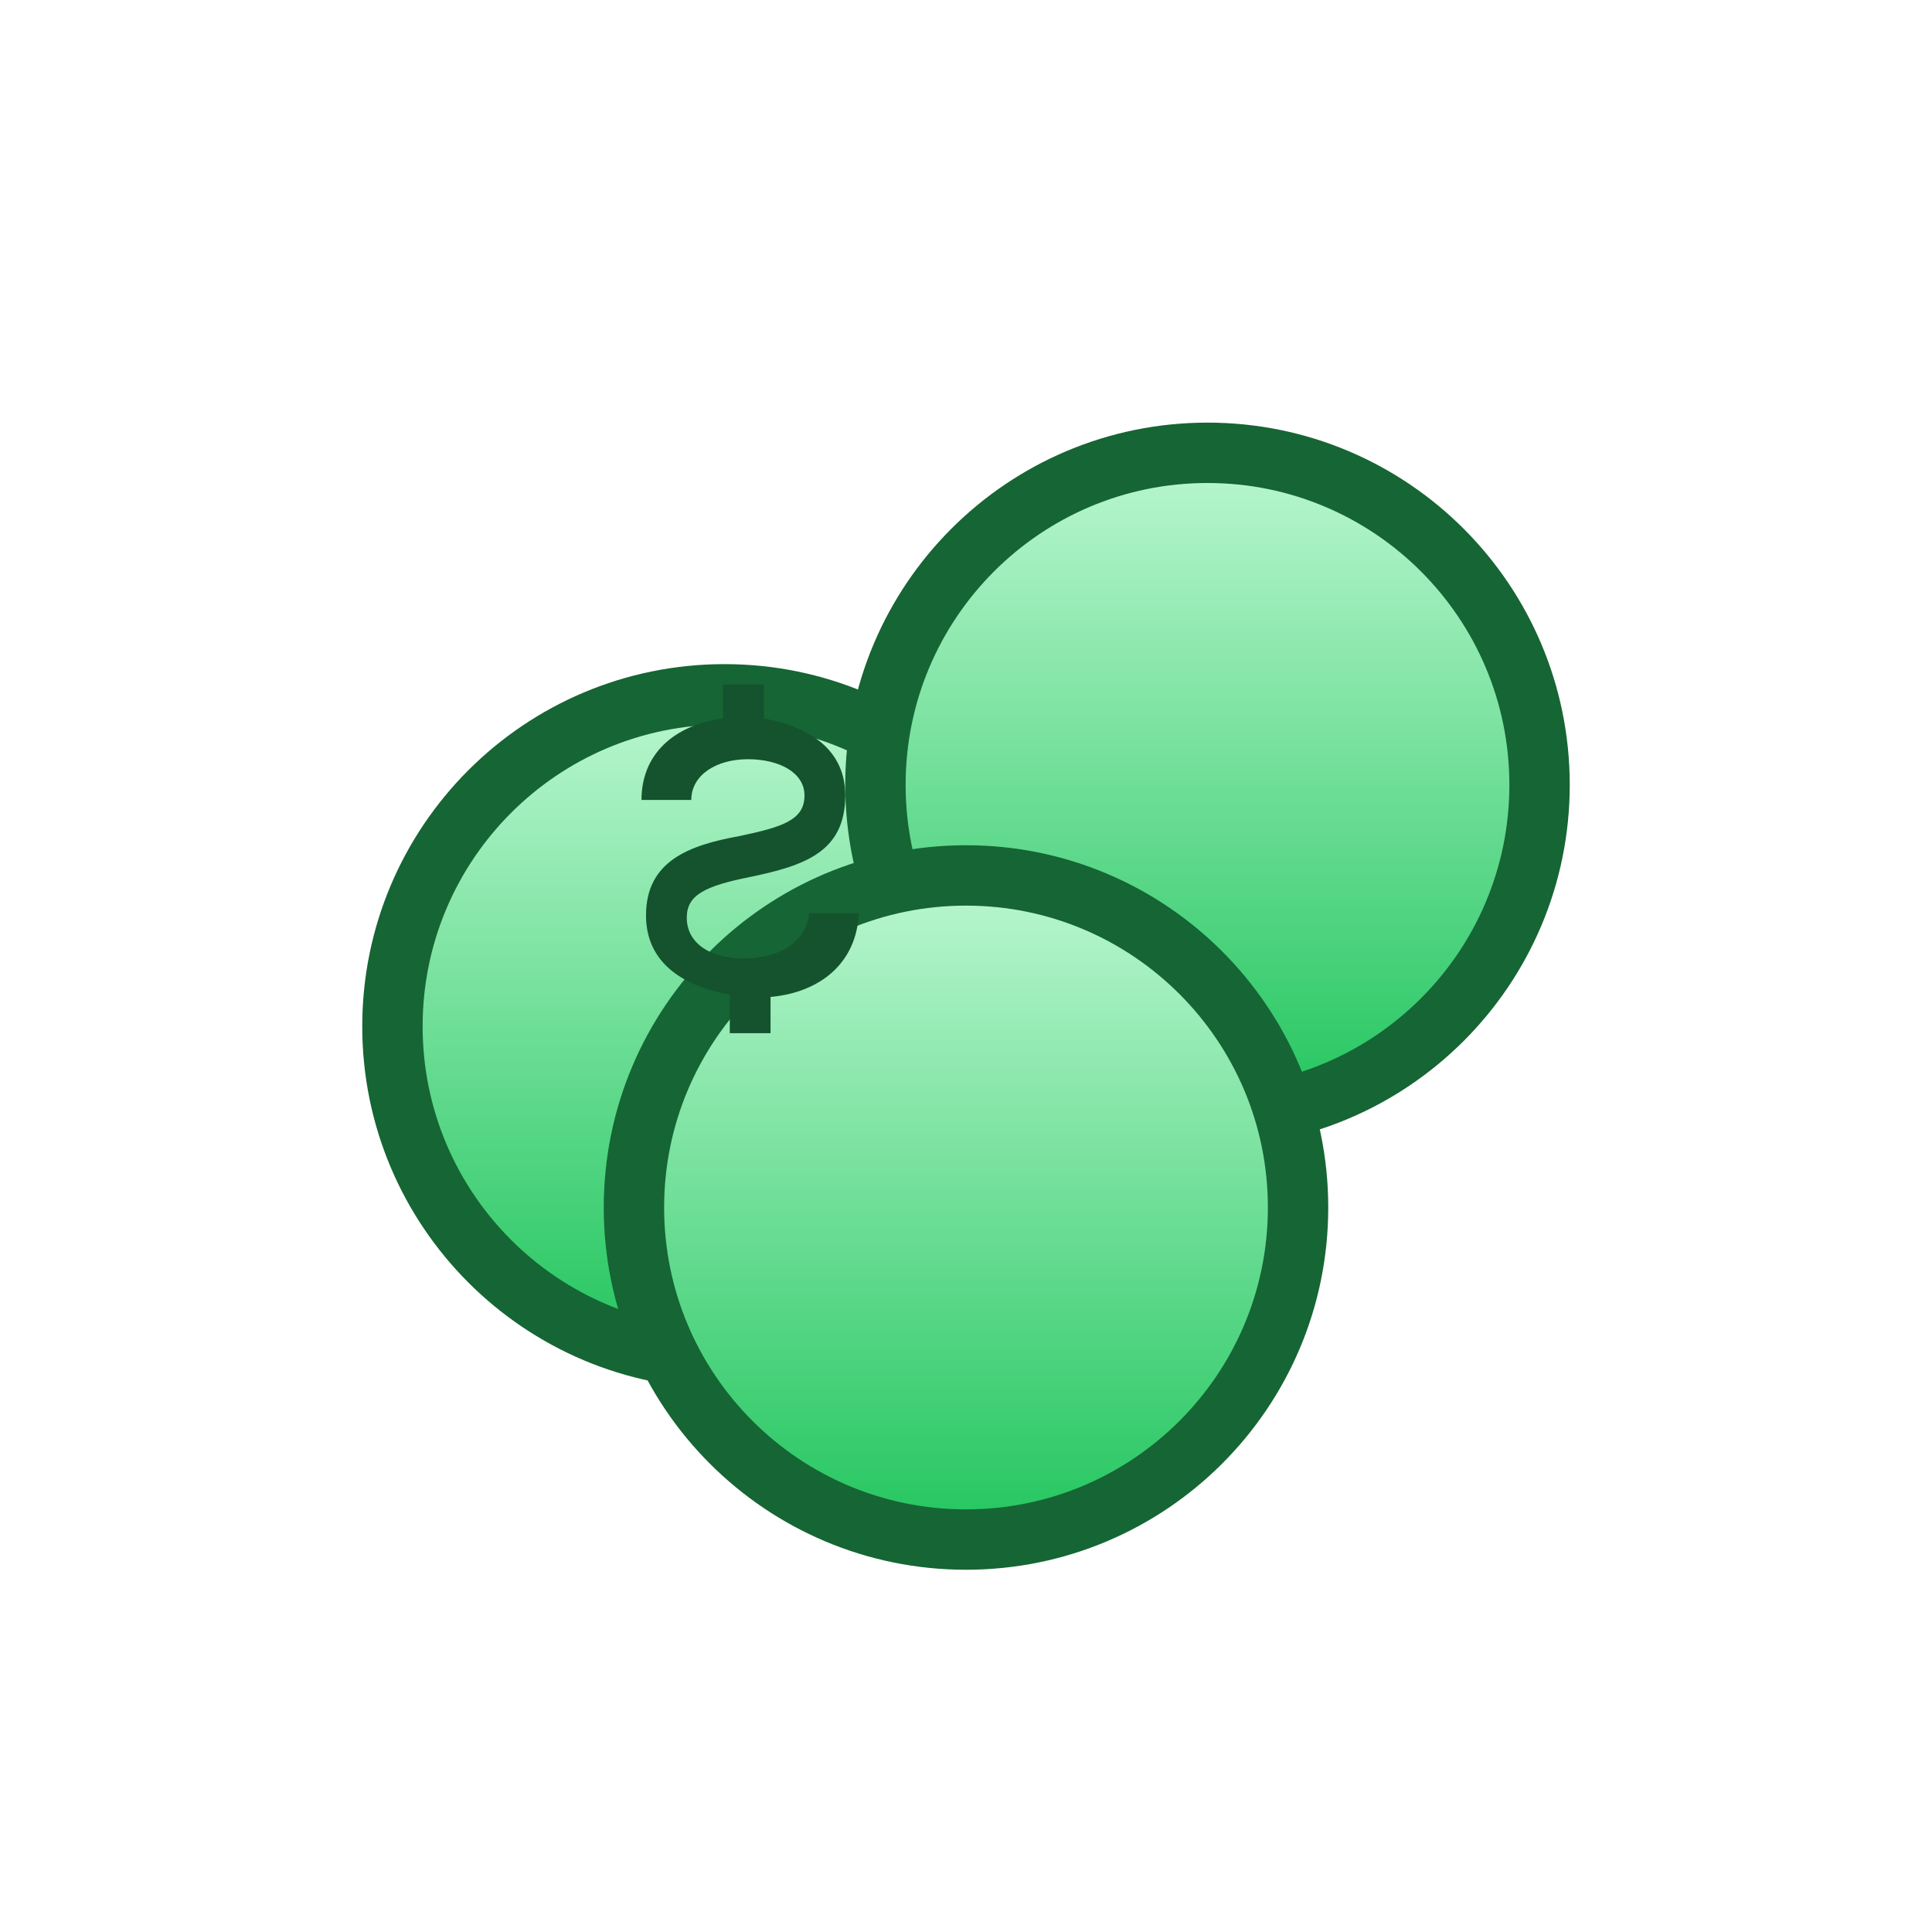
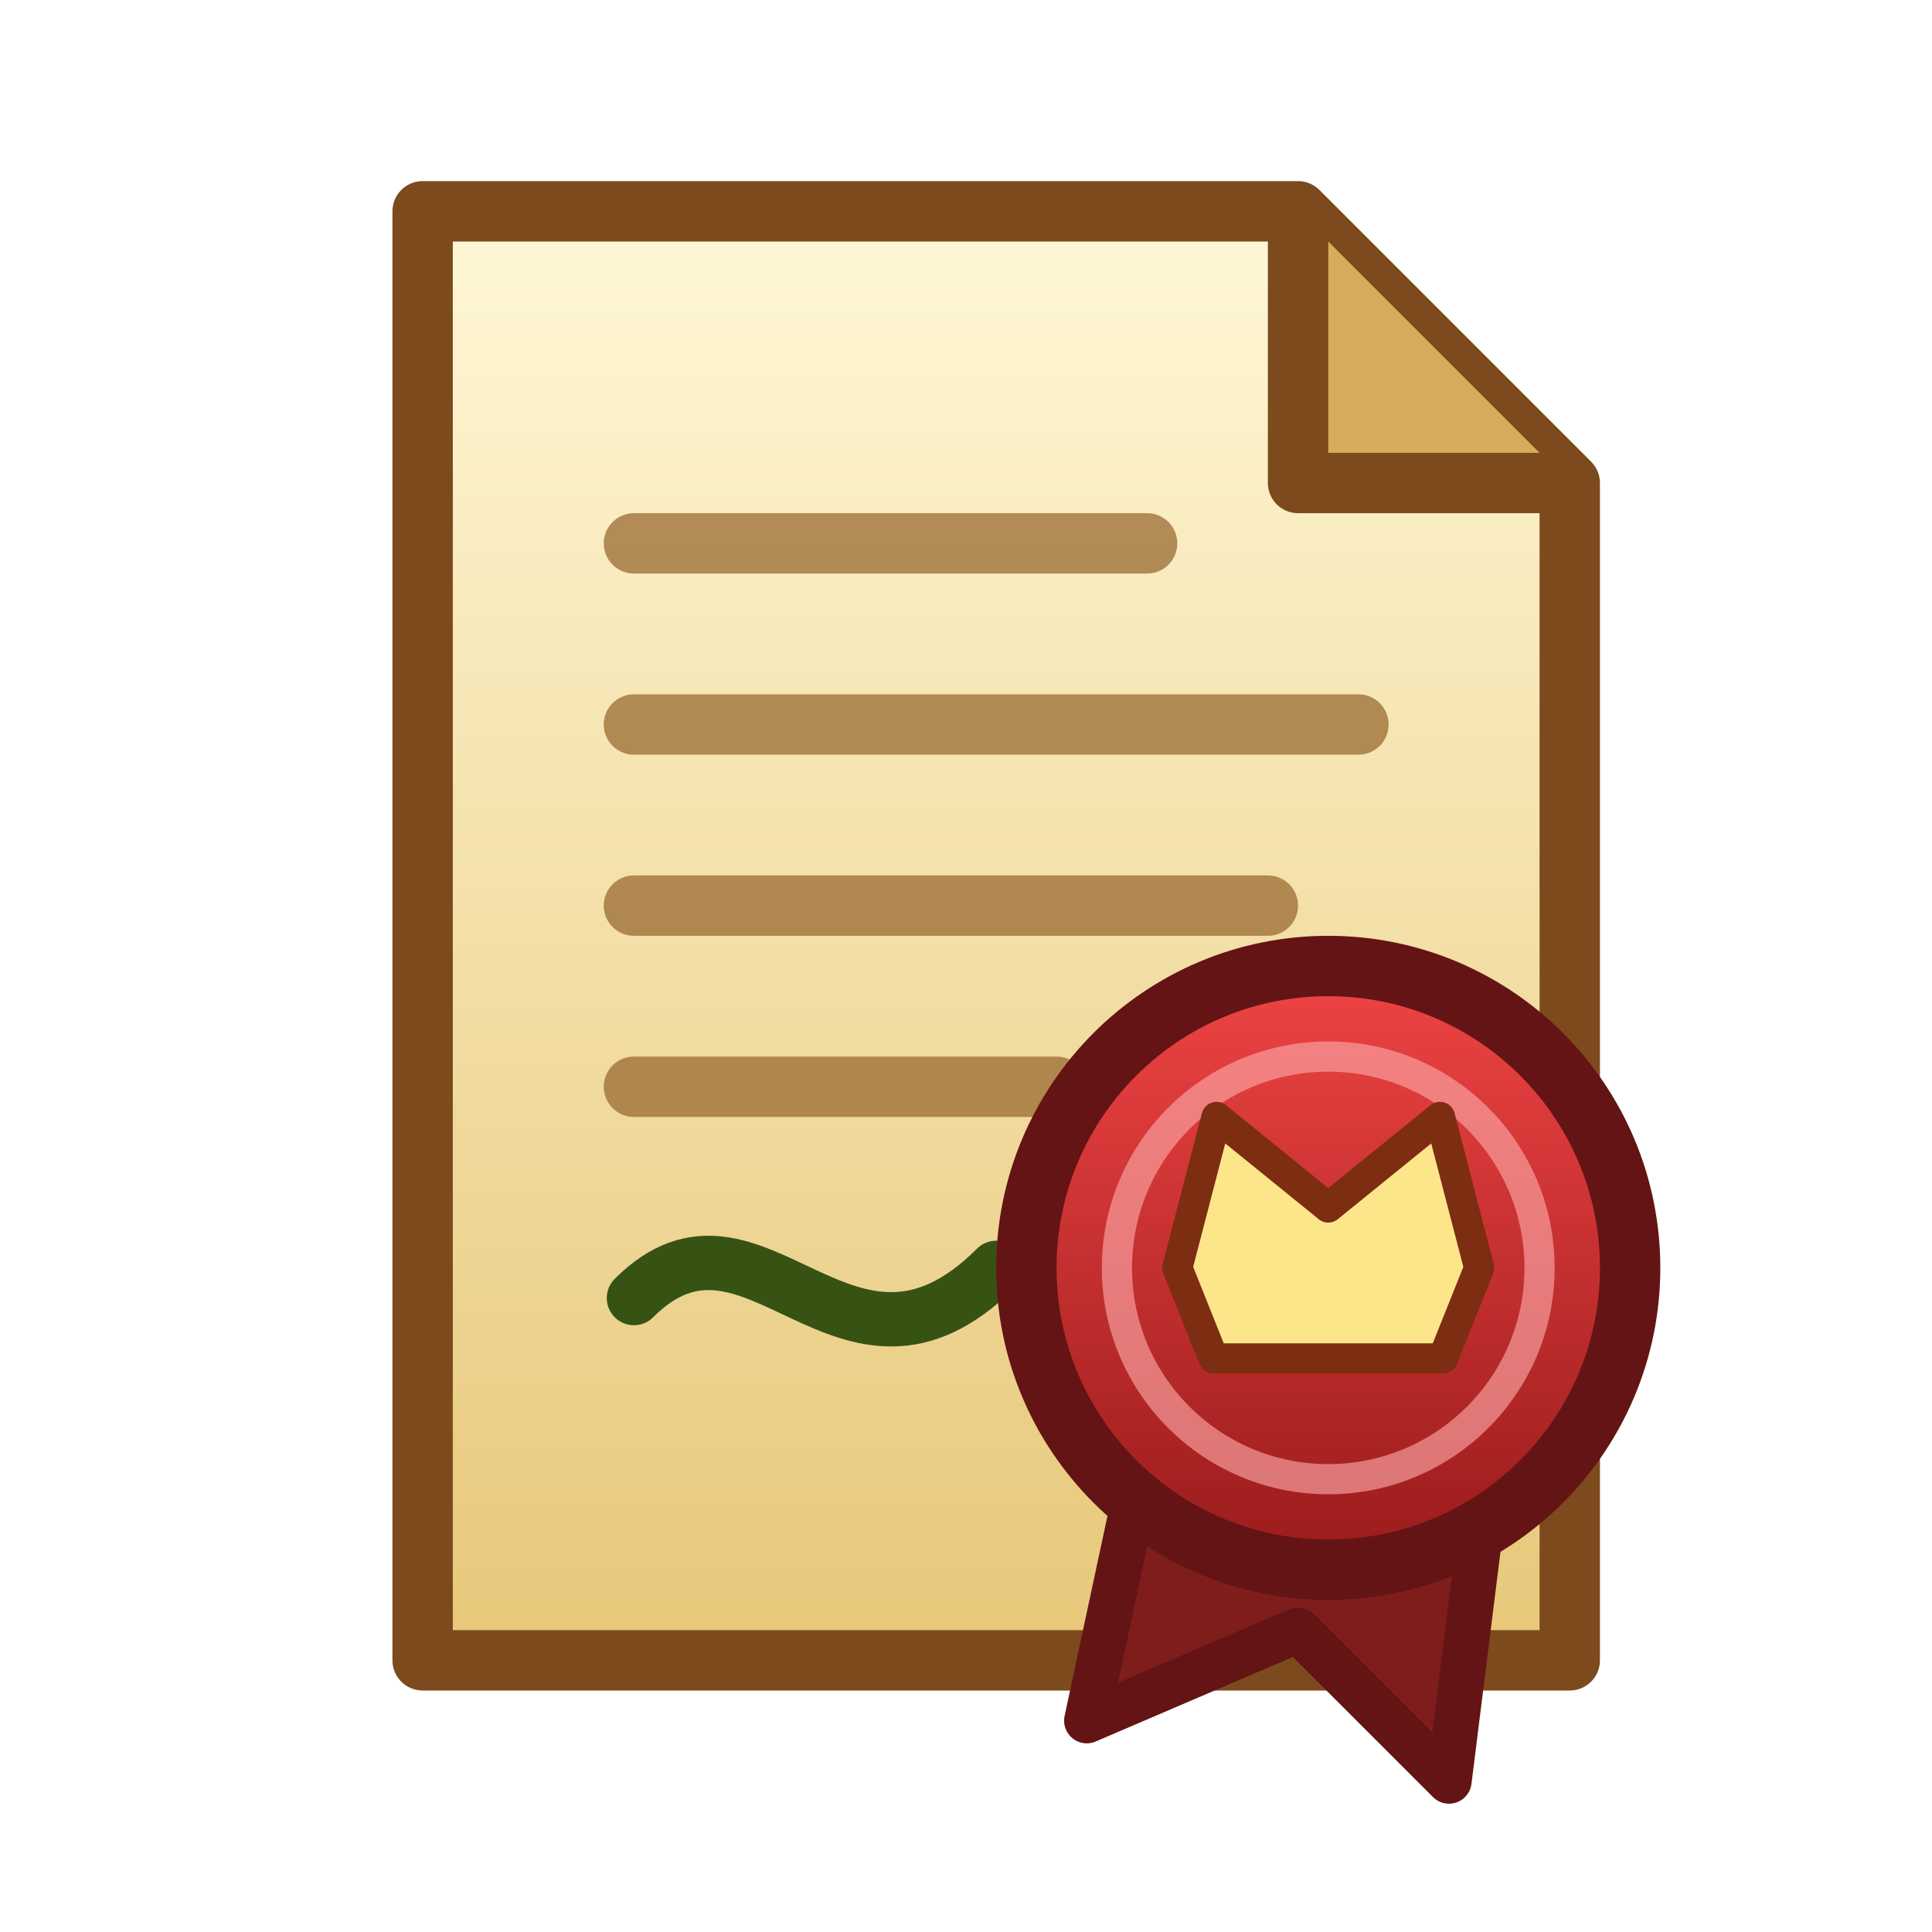
- <svg xmlns="http://www.w3.org/2000/svg" width="64" height="64" viewBox="0 0 64 64" role="img" aria-label="Monopoly">
+ <svg xmlns="http://www.w3.org/2000/svg" width="64" height="64" viewBox="0 0 64 64" role="img" aria-label="Monopoly contract">
  <defs>
-     <linearGradient id="monoCoin" x1="0%" y1="0%" x2="0%" y2="100%">
-       <stop offset="0%" stop-color="#bbf7d0" />
-       <stop offset="100%" stop-color="#22c55e" />
+     <linearGradient id="contractPaper" x1="0%" y1="0%" x2="0%" y2="100%">
+       <stop offset="0%" stop-color="#fff7d6" />
+       <stop offset="100%" stop-color="#e7c779" />
+     </linearGradient>
+     <linearGradient id="royalWax" x1="0%" y1="0%" x2="0%" y2="100%">
+       <stop offset="0%" stop-color="#ef4444" />
+       <stop offset="100%" stop-color="#991b1b" />
    </linearGradient>
  </defs>
-   <circle cx="24" cy="34" r="11" fill="url(#monoCoin)" stroke="#166534" stroke-width="2" />
-   <circle cx="40" cy="26" r="11" fill="url(#monoCoin)" stroke="#166534" stroke-width="2" />
-   <circle cx="32" cy="40" r="11" fill="url(#monoCoin)" stroke="#166534" stroke-width="2" />
-   <path d="M23 34h2.2c0-1.1 1.1-1.8 2.5-1.8 1.4 0 2.5 0.6 2.5 1.6 0 1.1-1 1.4-2.9 1.8-2.2 0.4-4.1 1.1-4.1 3.5 0 2 1.5 3.1 3.7 3.5v1.7h1.8v-1.6c2.2-0.2 3.8-1.5 3.9-3.7h-2.2c-0.1 1.2-1.2 2-2.9 2-1.5 0-2.5-0.7-2.5-1.8 0-1 0.8-1.4 2.8-1.8 2.4-0.5 4.2-1.1 4.2-3.6 0-1.9-1.4-3-3.6-3.4v-1.5h-1.8v1.5c-2.2 0.3-3.6 1.6-3.6 3.6z" fill="#14532d" transform="translate(4 1) scale(0.75)" />
+   <path d="M14 7h29l9 9v39H14z" fill="url(#contractPaper)" stroke="#7c4a1d" stroke-width="2" stroke-linejoin="round" />
+   <path d="M43 7v9h9" fill="#d6ad5d" stroke="#7c4a1d" stroke-width="2" stroke-linejoin="round" />
+   <path d="M21 18h17M21 24h24M21 30h21M21 36h14" fill="none" stroke="#9a6b32" stroke-width="2" stroke-linecap="round" opacity="0.75" />
+   <path d="M21 43c4-4 7 4 12-1" fill="none" stroke="#365314" stroke-width="1.8" stroke-linecap="round" />
+   <path d="M39 43l-3 14 7-3 5 5 2-16z" fill="#7f1d1d" stroke="#641414" stroke-width="1.5" stroke-linejoin="round" />
+   <circle cx="44" cy="42" r="10" fill="url(#royalWax)" stroke="#641414" stroke-width="2" />
+   <circle cx="44" cy="42" r="7" fill="none" stroke="#fca5a5" stroke-width="1" opacity="0.65" />
+   <path d="M39 42l1.3-5 3.7 3 3.7-3 1.3 5-1.2 3h-7.6z" fill="#fde68a" stroke="#7c2d12" stroke-width="1" stroke-linejoin="round" />
</svg>
